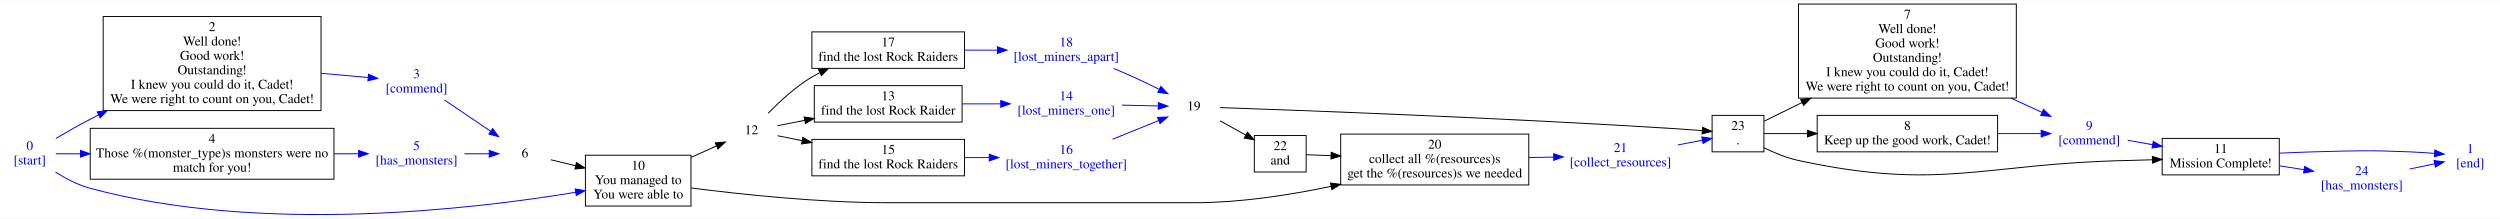
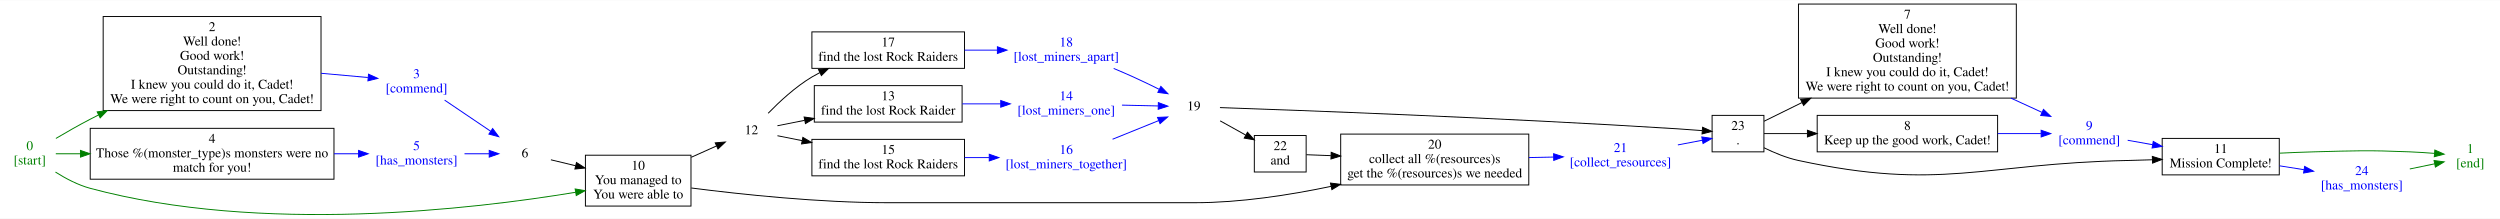
<svg xmlns="http://www.w3.org/2000/svg" width="2605pt" height="228pt" viewBox="0.00 0.00 2605.00 227.55">
  <g id="graph0" class="graph" transform="scale(1 1) rotate(0) translate(4 223.55)">
    <polygon fill="white" stroke="transparent" points="-4,4 -4,-223.55 2601,-223.55 2601,4 -4,4" />
    <g id="node1" class="node">
-       <text text-anchor="middle" x="27" y="-67.35" font-family="Times,serif" font-size="14.00" fill="blue">0</text>
-       <text text-anchor="middle" x="27" y="-52.35" font-family="Times,serif" font-size="14.00" fill="blue">[start]</text>
+       <text text-anchor="middle" x="27" y="-67.35" font-family="Times,serif" font-size="14.00" fill="green">0</text>
+       <text text-anchor="middle" x="27" y="-52.35" font-family="Times,serif" font-size="14.00" fill="green">[start]</text>
    </g>
    <g id="node3" class="node">
      <polygon fill="none" stroke="black" points="330.5,-206.55 103.5,-206.55 103.5,-108.55 330.5,-108.55 330.5,-206.55" />
      <text text-anchor="middle" x="217" y="-191.35" font-family="Times,serif" font-size="14.00">2</text>
      <text text-anchor="middle" x="217" y="-176.35" font-family="Times,serif" font-size="14.00">Well done!</text>
      <text text-anchor="middle" x="217" y="-161.35" font-family="Times,serif" font-size="14.00">Good work!</text>
      <text text-anchor="middle" x="217" y="-146.35" font-family="Times,serif" font-size="14.00">Outstanding!</text>
      <text text-anchor="middle" x="217" y="-131.35" font-family="Times,serif" font-size="14.00">I knew you could do it, Cadet!</text>
      <text text-anchor="middle" x="217" y="-116.35" font-family="Times,serif" font-size="14.00">We were right to count on you, Cadet!</text>
    </g>
-     <g id="edge1" class="edge">
-       <path fill="none" stroke="blue" d="M54.24,-79.53C65.17,-85.98 78.07,-93.36 90,-99.55 92.89,-101.05 95.82,-102.55 98.78,-104.05" />
-       <polygon fill="blue" stroke="blue" points="97.25,-107.2 107.76,-108.54 100.38,-100.94 97.25,-107.2" />
+     <g id="edge2" class="edge">
+       <path fill="none" stroke="green" d="M54.24,-79.53C65.17,-85.98 78.07,-93.36 90,-99.55 92.89,-101.05 95.82,-102.55 98.78,-104.05" />
+       <polygon fill="green" stroke="green" points="97.25,-107.2 107.76,-108.54 100.38,-100.94 97.25,-107.2" />
    </g>
    <g id="node5" class="node">
      <polygon fill="none" stroke="black" points="344,-90.05 90,-90.05 90,-37.05 344,-37.05 344,-90.05" />
      <text text-anchor="middle" x="217" y="-74.85" font-family="Times,serif" font-size="14.00">4</text>
      <text text-anchor="middle" x="217" y="-59.85" font-family="Times,serif" font-size="14.00">Those %(monster_type)s monsters were no</text>
      <text text-anchor="middle" x="217" y="-44.85" font-family="Times,serif" font-size="14.00">match for you!</text>
    </g>
-     <g id="edge2" class="edge">
-       <path fill="none" stroke="blue" d="M54.14,-63.55C61.63,-63.55 70.35,-63.55 79.78,-63.55" />
-       <polygon fill="blue" stroke="blue" points="79.85,-67.05 89.85,-63.55 79.85,-60.05 79.85,-67.05" />
+     <g id="edge1" class="edge">
+       <path fill="none" stroke="green" d="M54.14,-63.55C61.63,-63.55 70.35,-63.55 79.78,-63.55" />
+       <polygon fill="green" stroke="green" points="79.85,-67.05 89.85,-63.55 79.85,-60.05 79.85,-67.05" />
    </g>
    <g id="node11" class="node">
      <polygon fill="none" stroke="black" points="716,-62.05 606,-62.05 606,-9.05 716,-9.05 716,-62.05" />
      <text text-anchor="middle" x="661" y="-46.85" font-family="Times,serif" font-size="14.00">10</text>
      <text text-anchor="middle" x="661" y="-31.85" font-family="Times,serif" font-size="14.00">You managed to</text>
      <text text-anchor="middle" x="661" y="-16.85" font-family="Times,serif" font-size="14.00">You were able to</text>
    </g>
    <g id="edge3" class="edge">
-       <path fill="none" stroke="blue" d="M53.79,-44.49C64.44,-37.74 77.26,-30.98 90,-27.55 267.98,20.37 488.68,-5.67 595.74,-23.42" />
-       <polygon fill="blue" stroke="blue" points="595.3,-26.89 605.74,-25.11 596.46,-19.99 595.3,-26.89" />
+       <path fill="none" stroke="green" d="M53.79,-44.49C64.44,-37.74 77.26,-30.98 90,-27.55 267.98,20.37 488.68,-5.67 595.74,-23.42" />
+       <polygon fill="green" stroke="green" points="595.3,-26.89 605.74,-25.11 596.46,-19.99 595.3,-26.89" />
    </g>
    <g id="node2" class="node">
-       <text text-anchor="middle" x="2570" y="-64.35" font-family="Times,serif" font-size="14.00" fill="blue">1</text>
-       <text text-anchor="middle" x="2570" y="-49.35" font-family="Times,serif" font-size="14.00" fill="blue">[end]</text>
+       <text text-anchor="middle" x="2570" y="-64.35" font-family="Times,serif" font-size="14.00" fill="green">1</text>
+       <text text-anchor="middle" x="2570" y="-49.35" font-family="Times,serif" font-size="14.00" fill="green">[end]</text>
    </g>
    <g id="node4" class="node">
      <text text-anchor="middle" x="430" y="-142.35" font-family="Times,serif" font-size="14.00" fill="blue">3</text>
      <text text-anchor="middle" x="430" y="-127.35" font-family="Times,serif" font-size="14.00" fill="blue">[commend]</text>
    </g>
    <g id="edge4" class="edge">
      <path fill="none" stroke="blue" d="M330.6,-147.41C347.67,-145.87 364.49,-144.36 379.26,-143.03" />
      <polygon fill="blue" stroke="blue" points="379.99,-146.48 389.63,-142.1 379.36,-139.51 379.99,-146.48" />
    </g>
    <g id="node7" class="node">
      <text text-anchor="middle" x="543" y="-59.85" font-family="Times,serif" font-size="14.00">6</text>
    </g>
    <g id="edge5" class="edge">
      <path fill="none" stroke="blue" d="M459.3,-119.43C473.93,-109.54 491.91,-97.39 507.37,-86.95" />
      <polygon fill="blue" stroke="blue" points="509.33,-89.85 515.66,-81.35 505.42,-84.05 509.33,-89.85" />
    </g>
    <g id="node6" class="node">
      <text text-anchor="middle" x="430" y="-67.35" font-family="Times,serif" font-size="14.00" fill="blue">5</text>
      <text text-anchor="middle" x="430" y="-52.35" font-family="Times,serif" font-size="14.00" fill="blue">[has_monsters]</text>
    </g>
    <g id="edge6" class="edge">
      <path fill="none" stroke="blue" d="M344.09,-63.55C352.88,-63.55 361.47,-63.55 369.6,-63.55" />
      <polygon fill="blue" stroke="blue" points="369.64,-67.05 379.64,-63.55 369.64,-60.05 369.64,-67.05" />
    </g>
    <g id="edge7" class="edge">
      <path fill="none" stroke="blue" d="M480.01,-63.55C488.67,-63.55 497.54,-63.55 505.76,-63.55" />
      <polygon fill="blue" stroke="blue" points="505.77,-67.05 515.77,-63.55 505.77,-60.05 505.77,-67.05" />
    </g>
    <g id="edge8" class="edge">
      <path fill="none" stroke="black" d="M570.03,-57.27C577.78,-55.4 586.64,-53.26 595.71,-51.07" />
      <polygon fill="black" stroke="black" points="596.68,-54.44 605.58,-48.69 595.04,-47.63 596.68,-54.44" />
    </g>
    <g id="node8" class="node">
      <polygon fill="none" stroke="black" points="2097,-219.55 1870,-219.55 1870,-121.55 2097,-121.55 2097,-219.55" />
      <text text-anchor="middle" x="1983.5" y="-204.35" font-family="Times,serif" font-size="14.00">7</text>
      <text text-anchor="middle" x="1983.5" y="-189.35" font-family="Times,serif" font-size="14.00">Well done!</text>
      <text text-anchor="middle" x="1983.5" y="-174.35" font-family="Times,serif" font-size="14.00">Good work!</text>
      <text text-anchor="middle" x="1983.5" y="-159.35" font-family="Times,serif" font-size="14.00">Outstanding!</text>
      <text text-anchor="middle" x="1983.5" y="-144.35" font-family="Times,serif" font-size="14.00">I knew you could do it, Cadet!</text>
      <text text-anchor="middle" x="1983.5" y="-129.35" font-family="Times,serif" font-size="14.00">We were right to count on you, Cadet!</text>
    </g>
    <g id="node10" class="node">
      <text text-anchor="middle" x="2173" y="-88.35" font-family="Times,serif" font-size="14.00" fill="blue">9</text>
      <text text-anchor="middle" x="2173" y="-73.35" font-family="Times,serif" font-size="14.00" fill="blue">[commend]</text>
    </g>
    <g id="edge9" class="edge">
      <path fill="none" stroke="blue" d="M2091.39,-121.52C2102.61,-116.38 2113.58,-111.35 2123.62,-106.74" />
      <polygon fill="blue" stroke="blue" points="2125.32,-109.81 2132.95,-102.46 2122.4,-103.45 2125.32,-109.81" />
    </g>
    <g id="node9" class="node">
      <polygon fill="none" stroke="black" points="2077.5,-103.55 1889.5,-103.55 1889.5,-65.55 2077.5,-65.55 2077.5,-103.55" />
      <text text-anchor="middle" x="1983.5" y="-88.35" font-family="Times,serif" font-size="14.00">8</text>
      <text text-anchor="middle" x="1983.5" y="-73.35" font-family="Times,serif" font-size="14.00">Keep up the good work, Cadet!</text>
    </g>
    <g id="edge10" class="edge">
      <path fill="none" stroke="blue" d="M2077.7,-84.55C2093.23,-84.55 2108.77,-84.55 2122.64,-84.55" />
      <polygon fill="blue" stroke="blue" points="2122.88,-88.05 2132.88,-84.55 2122.88,-81.05 2122.88,-88.05" />
    </g>
    <g id="node12" class="node">
      <polygon fill="none" stroke="black" points="2371,-79.55 2249,-79.55 2249,-41.55 2371,-41.55 2371,-79.55" />
      <text text-anchor="middle" x="2310" y="-64.35" font-family="Times,serif" font-size="14.00">11</text>
      <text text-anchor="middle" x="2310" y="-49.35" font-family="Times,serif" font-size="14.00">Mission Complete!</text>
    </g>
    <g id="edge11" class="edge">
      <path fill="none" stroke="blue" d="M2213.05,-77.61C2221.19,-76.16 2230.02,-74.59 2238.9,-73.01" />
      <polygon fill="blue" stroke="blue" points="2239.69,-76.43 2248.93,-71.23 2238.47,-69.54 2239.69,-76.43" />
    </g>
    <g id="node13" class="node">
      <text text-anchor="middle" x="779" y="-83.85" font-family="Times,serif" font-size="14.00">12</text>
    </g>
    <g id="edge12" class="edge">
      <path fill="none" stroke="black" d="M716.26,-59.88C725.16,-63.87 734.18,-67.91 742.47,-71.63" />
      <polygon fill="black" stroke="black" points="741.27,-74.92 751.83,-75.82 744.13,-68.53 741.27,-74.92" />
    </g>
    <g id="node21" class="node">
      <polygon fill="none" stroke="black" points="1589,-84.05 1393,-84.05 1393,-31.05 1589,-31.05 1589,-84.05" />
      <text text-anchor="middle" x="1491" y="-68.85" font-family="Times,serif" font-size="14.00">20</text>
      <text text-anchor="middle" x="1491" y="-53.85" font-family="Times,serif" font-size="14.00">collect all %(resources)s</text>
      <text text-anchor="middle" x="1491" y="-38.85" font-family="Times,serif" font-size="14.00">get the %(resources)s we needed</text>
    </g>
    <g id="edge13" class="edge">
      <path fill="none" stroke="black" d="M716.34,-27.89C768.56,-21.2 849.76,-12.55 920.5,-12.55 920.5,-12.55 920.5,-12.55 1241,-12.55 1288.07,-12.55 1339.36,-20.43 1383.09,-29.6" />
      <polygon fill="black" stroke="black" points="1382.36,-33.03 1392.87,-31.7 1383.83,-26.18 1382.36,-33.03" />
    </g>
    <g id="edge14" class="edge">
-       <path fill="none" stroke="blue" d="M2371.15,-64.17C2383.03,-64.74 2395.4,-65.25 2407,-65.55 2451.43,-66.71 2462.59,-67.34 2507,-65.55 2515.36,-65.21 2524.34,-64.62 2532.8,-63.96" />
-       <polygon fill="blue" stroke="blue" points="2533.11,-67.45 2542.78,-63.14 2532.53,-60.47 2533.11,-67.45" />
+       <path fill="none" stroke="green" d="M2371.15,-64.17C2383.03,-64.74 2395.4,-65.25 2407,-65.55 2451.43,-66.71 2462.59,-67.34 2507,-65.55 2515.36,-65.21 2524.34,-64.62 2532.8,-63.96" />
+       <polygon fill="green" stroke="green" points="2533.11,-67.45 2542.78,-63.14 2532.53,-60.47 2533.11,-67.45" />
    </g>
    <g id="node25" class="node">
      <text text-anchor="middle" x="2457" y="-41.35" font-family="Times,serif" font-size="14.00" fill="blue">24</text>
      <text text-anchor="middle" x="2457" y="-26.35" font-family="Times,serif" font-size="14.00" fill="blue">[has_monsters]</text>
    </g>
    <g id="edge15" class="edge">
      <path fill="none" stroke="blue" d="M2371.23,-51C2379.64,-49.66 2388.28,-48.29 2396.67,-46.96" />
      <polygon fill="blue" stroke="blue" points="2397.42,-50.39 2406.75,-45.36 2396.33,-43.47 2397.42,-50.39" />
    </g>
    <g id="node14" class="node">
      <polygon fill="none" stroke="black" points="998.5,-134.55 844.5,-134.55 844.5,-96.55 998.5,-96.55 998.5,-134.55" />
      <text text-anchor="middle" x="921.5" y="-119.35" font-family="Times,serif" font-size="14.00">13</text>
      <text text-anchor="middle" x="921.5" y="-104.35" font-family="Times,serif" font-size="14.00">find the lost Rock Raider</text>
    </g>
    <g id="edge16" class="edge">
      <path fill="none" stroke="black" d="M806.1,-92.75C814.46,-94.42 824.22,-96.36 834.45,-98.4" />
      <polygon fill="black" stroke="black" points="833.89,-101.86 844.38,-100.38 835.26,-94.99 833.89,-101.86" />
    </g>
    <g id="node16" class="node">
      <polygon fill="none" stroke="black" points="1001,-78.55 842,-78.55 842,-40.55 1001,-40.55 1001,-78.55" />
      <text text-anchor="middle" x="921.5" y="-63.35" font-family="Times,serif" font-size="14.00">15</text>
      <text text-anchor="middle" x="921.5" y="-48.35" font-family="Times,serif" font-size="14.00">find the lost Rock Raiders</text>
    </g>
-     <g id="edge17" class="edge">
+     <g id="edge18" class="edge">
      <path fill="none" stroke="black" d="M806.1,-82.35C813.75,-80.82 822.59,-79.06 831.88,-77.21" />
      <polygon fill="black" stroke="black" points="832.58,-80.64 841.71,-75.25 831.22,-73.78 832.58,-80.64" />
    </g>
    <g id="node18" class="node">
      <polygon fill="none" stroke="black" points="1001,-190.55 842,-190.55 842,-152.55 1001,-152.55 1001,-190.55" />
      <text text-anchor="middle" x="921.5" y="-175.35" font-family="Times,serif" font-size="14.00">17</text>
      <text text-anchor="middle" x="921.5" y="-160.35" font-family="Times,serif" font-size="14.00">find the lost Rock Raiders</text>
    </g>
-     <g id="edge18" class="edge">
+     <g id="edge17" class="edge">
      <path fill="none" stroke="black" d="M796.42,-105.73C808.14,-117.81 824.82,-133.28 842,-143.55 844.65,-145.13 847.4,-146.65 850.22,-148.09" />
      <polygon fill="black" stroke="black" points="848.87,-151.33 859.4,-152.47 851.88,-145.01 848.87,-151.33" />
    </g>
    <g id="node15" class="node">
      <text text-anchor="middle" x="1107" y="-119.35" font-family="Times,serif" font-size="14.00" fill="blue">14</text>
      <text text-anchor="middle" x="1107" y="-104.35" font-family="Times,serif" font-size="14.00" fill="blue">[lost_miners_one]</text>
    </g>
    <g id="edge19" class="edge">
      <path fill="none" stroke="blue" d="M998.73,-115.55C1011.94,-115.55 1025.59,-115.55 1038.54,-115.55" />
      <polygon fill="blue" stroke="blue" points="1038.76,-119.05 1048.76,-115.55 1038.76,-112.05 1038.76,-119.05" />
    </g>
    <g id="node20" class="node">
      <text text-anchor="middle" x="1240" y="-108.85" font-family="Times,serif" font-size="14.00">19</text>
    </g>
    <g id="edge20" class="edge">
      <path fill="none" stroke="blue" d="M1165.08,-114.24C1177.85,-113.95 1191.06,-113.65 1202.72,-113.38" />
      <polygon fill="blue" stroke="blue" points="1203.01,-116.88 1212.93,-113.15 1202.85,-109.88 1203.01,-116.88" />
    </g>
    <g id="node17" class="node">
      <text text-anchor="middle" x="1107" y="-63.35" font-family="Times,serif" font-size="14.00" fill="blue">16</text>
      <text text-anchor="middle" x="1107" y="-48.35" font-family="Times,serif" font-size="14.00" fill="blue">[lost_miners_together]</text>
    </g>
    <g id="edge21" class="edge">
      <path fill="none" stroke="blue" d="M1001.12,-59.55C1009.56,-59.55 1018.14,-59.55 1026.59,-59.55" />
      <polygon fill="blue" stroke="blue" points="1026.8,-63.05 1036.8,-59.55 1026.8,-56.05 1026.8,-63.05" />
    </g>
    <g id="edge22" class="edge">
      <path fill="none" stroke="blue" d="M1155.29,-78.69C1171.17,-85.11 1188.59,-92.15 1203.41,-98.15" />
      <polygon fill="blue" stroke="blue" points="1202.14,-101.42 1212.73,-101.92 1204.77,-94.93 1202.14,-101.42" />
    </g>
    <g id="node19" class="node">
      <text text-anchor="middle" x="1107" y="-175.35" font-family="Times,serif" font-size="14.00" fill="blue">18</text>
      <text text-anchor="middle" x="1107" y="-160.35" font-family="Times,serif" font-size="14.00" fill="blue">[lost_miners_apart]</text>
    </g>
    <g id="edge23" class="edge">
      <path fill="none" stroke="blue" d="M1001.12,-171.55C1012.44,-171.55 1024.03,-171.55 1035.19,-171.55" />
      <polygon fill="blue" stroke="blue" points="1035.29,-175.05 1045.29,-171.55 1035.29,-168.05 1035.29,-175.05" />
    </g>
    <g id="edge24" class="edge">
      <path fill="none" stroke="blue" d="M1156.46,-152.45C1163.39,-149.55 1170.4,-146.53 1177,-143.55 1185.78,-139.58 1195.13,-135.07 1203.83,-130.73" />
      <polygon fill="blue" stroke="blue" points="1205.61,-133.75 1212.97,-126.13 1202.47,-127.5 1205.61,-133.75" />
    </g>
    <g id="node23" class="node">
      <polygon fill="none" stroke="black" points="1357,-82.55 1303,-82.55 1303,-44.55 1357,-44.55 1357,-82.55" />
      <text text-anchor="middle" x="1330" y="-67.35" font-family="Times,serif" font-size="14.00">22</text>
      <text text-anchor="middle" x="1330" y="-52.35" font-family="Times,serif" font-size="14.00">and</text>
    </g>
    <g id="edge25" class="edge">
      <path fill="none" stroke="black" d="M1267.4,-97.85C1275.74,-93.21 1285.1,-88 1293.94,-83.07" />
      <polygon fill="black" stroke="black" points="1295.88,-86 1302.92,-78.07 1292.48,-79.88 1295.88,-86" />
    </g>
    <g id="node24" class="node">
      <polygon fill="none" stroke="black" points="1834,-103.55 1780,-103.55 1780,-65.55 1834,-65.55 1834,-103.55" />
      <text text-anchor="middle" x="1807" y="-88.35" font-family="Times,serif" font-size="14.00">23</text>
      <text text-anchor="middle" x="1807" y="-73.35" font-family="Times,serif" font-size="14.00">.</text>
    </g>
    <g id="edge26" class="edge">
      <path fill="none" stroke="black" d="M1267.2,-111.67C1341.79,-109.11 1561.66,-101.07 1744,-89.55 1752.35,-89.02 1761.33,-88.36 1769.79,-87.68" />
      <polygon fill="black" stroke="black" points="1770.09,-91.17 1779.77,-86.87 1769.52,-84.2 1770.09,-91.17" />
    </g>
    <g id="node22" class="node">
      <text text-anchor="middle" x="1684.5" y="-65.35" font-family="Times,serif" font-size="14.00" fill="blue">21</text>
      <text text-anchor="middle" x="1684.5" y="-50.35" font-family="Times,serif" font-size="14.00" fill="blue">[collect_resources]</text>
    </g>
    <g id="edge27" class="edge">
      <path fill="none" stroke="blue" d="M1589.15,-59.58C1597.84,-59.76 1606.51,-59.94 1614.89,-60.12" />
      <polygon fill="blue" stroke="blue" points="1614.86,-63.62 1624.93,-60.33 1615,-56.62 1614.86,-63.62" />
    </g>
    <g id="edge28" class="edge">
      <path fill="none" stroke="blue" d="M1744.34,-72.78C1752.98,-74.43 1761.66,-76.09 1769.66,-77.62" />
      <polygon fill="blue" stroke="blue" points="1769.26,-81.1 1779.74,-79.54 1770.58,-74.23 1769.26,-81.1" />
    </g>
    <g id="edge29" class="edge">
      <path fill="none" stroke="black" d="M1357.26,-62.56C1364.77,-62.28 1373.46,-61.95 1382.72,-61.6" />
      <polygon fill="black" stroke="black" points="1383.11,-65.09 1392.97,-61.21 1382.85,-58.09 1383.11,-65.09" />
    </g>
    <g id="edge30" class="edge">
      <path fill="none" stroke="black" d="M1834.12,-97.43C1845.23,-102.9 1858.98,-109.68 1873.6,-116.88" />
      <polygon fill="black" stroke="black" points="1872.28,-120.14 1882.8,-121.42 1875.38,-113.86 1872.28,-120.14" />
    </g>
    <g id="edge31" class="edge">
      <path fill="none" stroke="black" d="M1834.12,-84.55C1846.56,-84.55 1862.34,-84.55 1878.93,-84.55" />
      <polygon fill="black" stroke="black" points="1879.34,-88.05 1889.34,-84.55 1879.34,-81.05 1879.34,-88.05" />
    </g>
    <g id="edge32" class="edge">
      <path fill="none" stroke="black" d="M1834.01,-69.84C1844.79,-64.54 1857.65,-59.21 1870,-56.55 2019.03,-24.46 2060.59,-53.38 2213,-56.55 2221.33,-56.72 2230.07,-56.98 2238.73,-57.29" />
      <polygon fill="black" stroke="black" points="2238.72,-60.79 2248.84,-57.66 2238.98,-53.79 2238.72,-60.79" />
    </g>
    <g id="edge33" class="edge">
-       <path fill="none" stroke="blue" d="M2507.01,-47.71C2515.67,-49.5 2524.54,-51.34 2532.76,-53.04" />
-       <polygon fill="blue" stroke="blue" points="2532.27,-56.52 2542.77,-55.12 2533.69,-49.66 2532.27,-56.52" />
+       <path fill="none" stroke="green" d="M2507.01,-47.71C2515.67,-49.5 2524.54,-51.34 2532.76,-53.04" />
+       <polygon fill="green" stroke="green" points="2532.27,-56.52 2542.77,-55.12 2533.69,-49.66 2532.27,-56.52" />
    </g>
  </g>
</svg>
